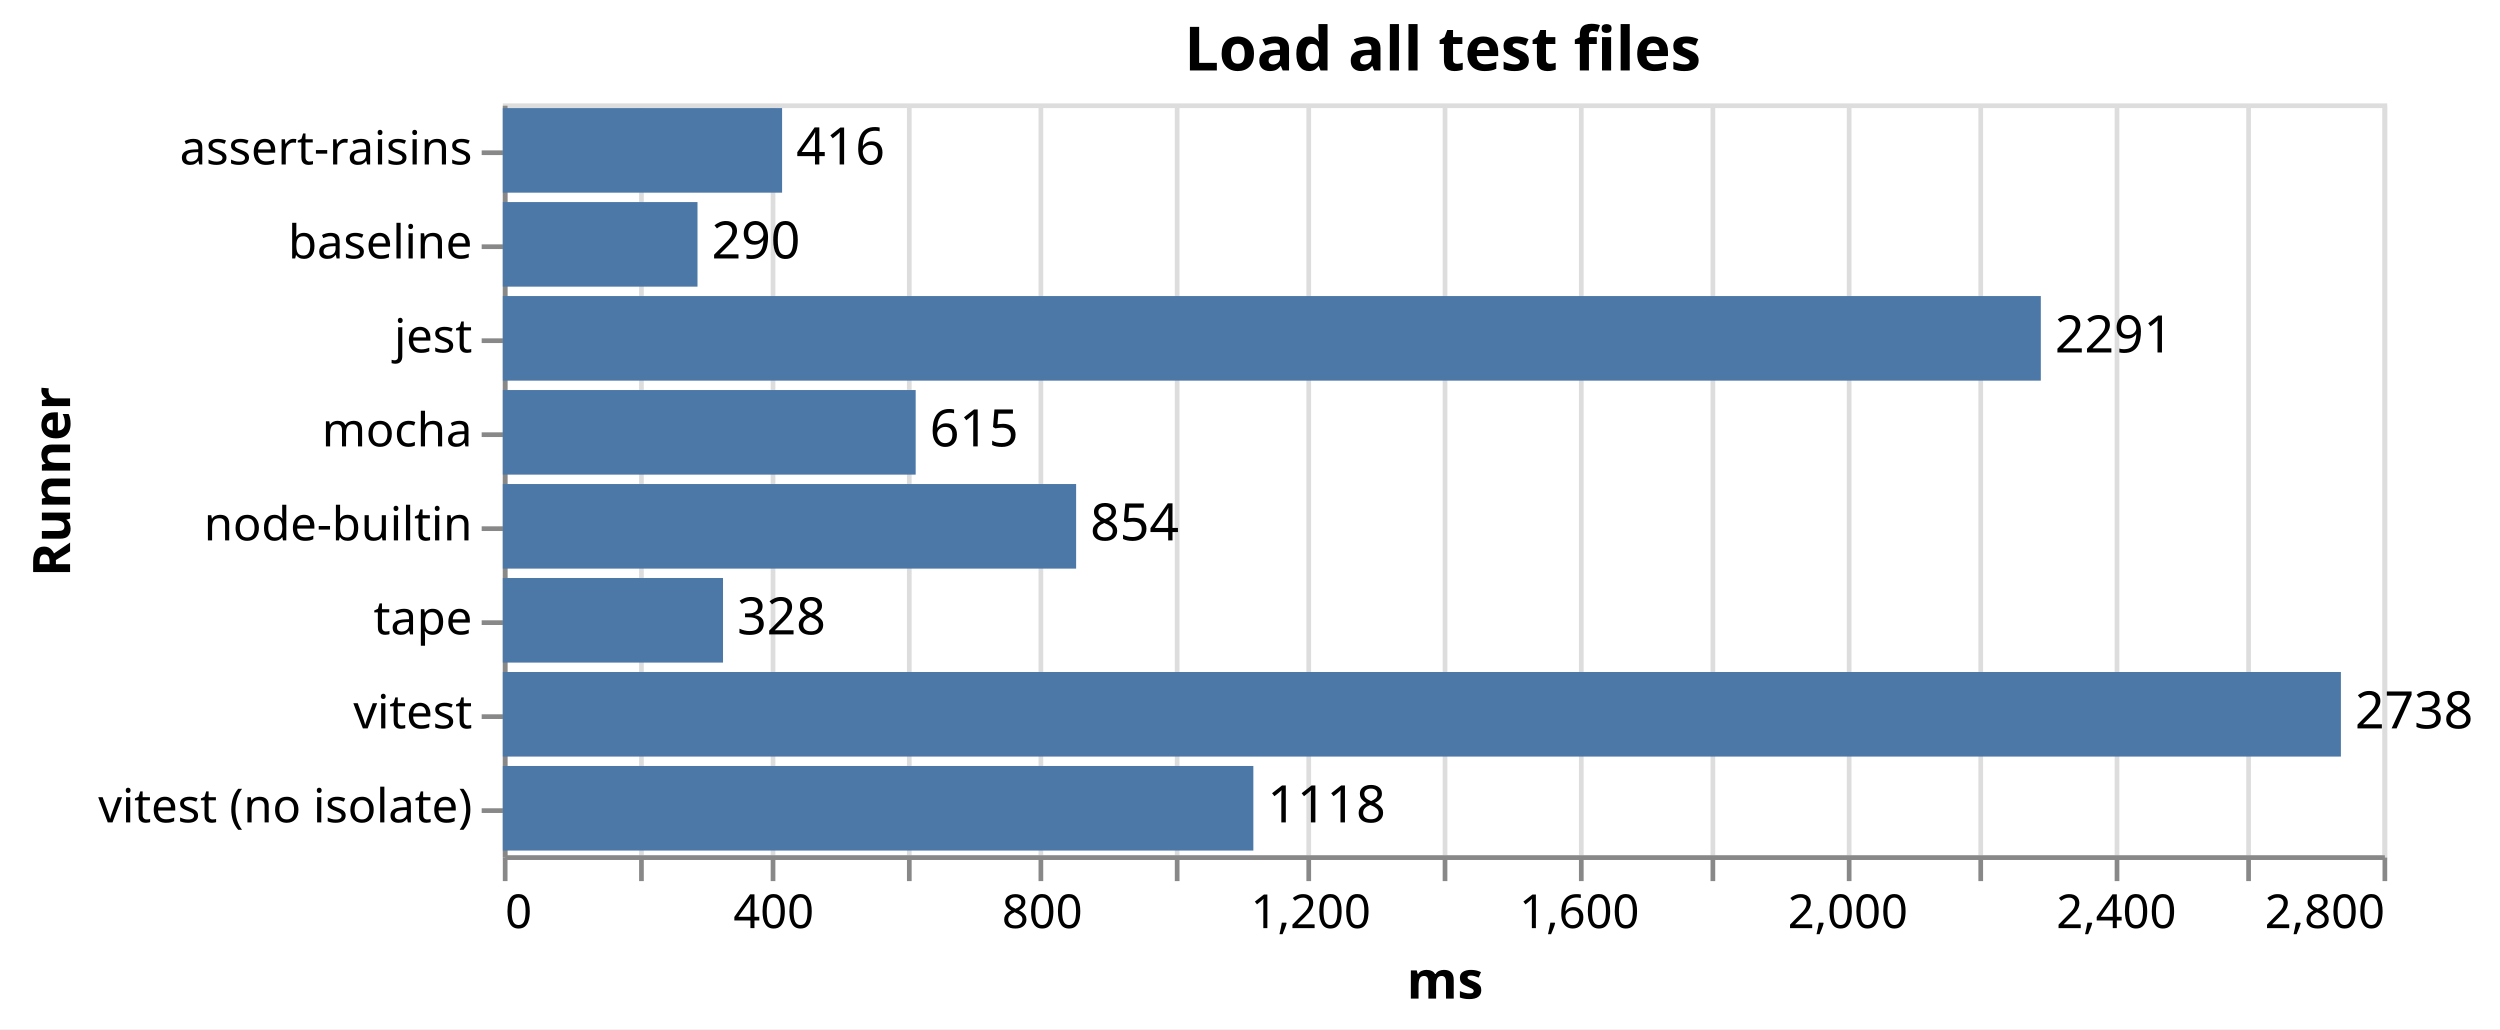
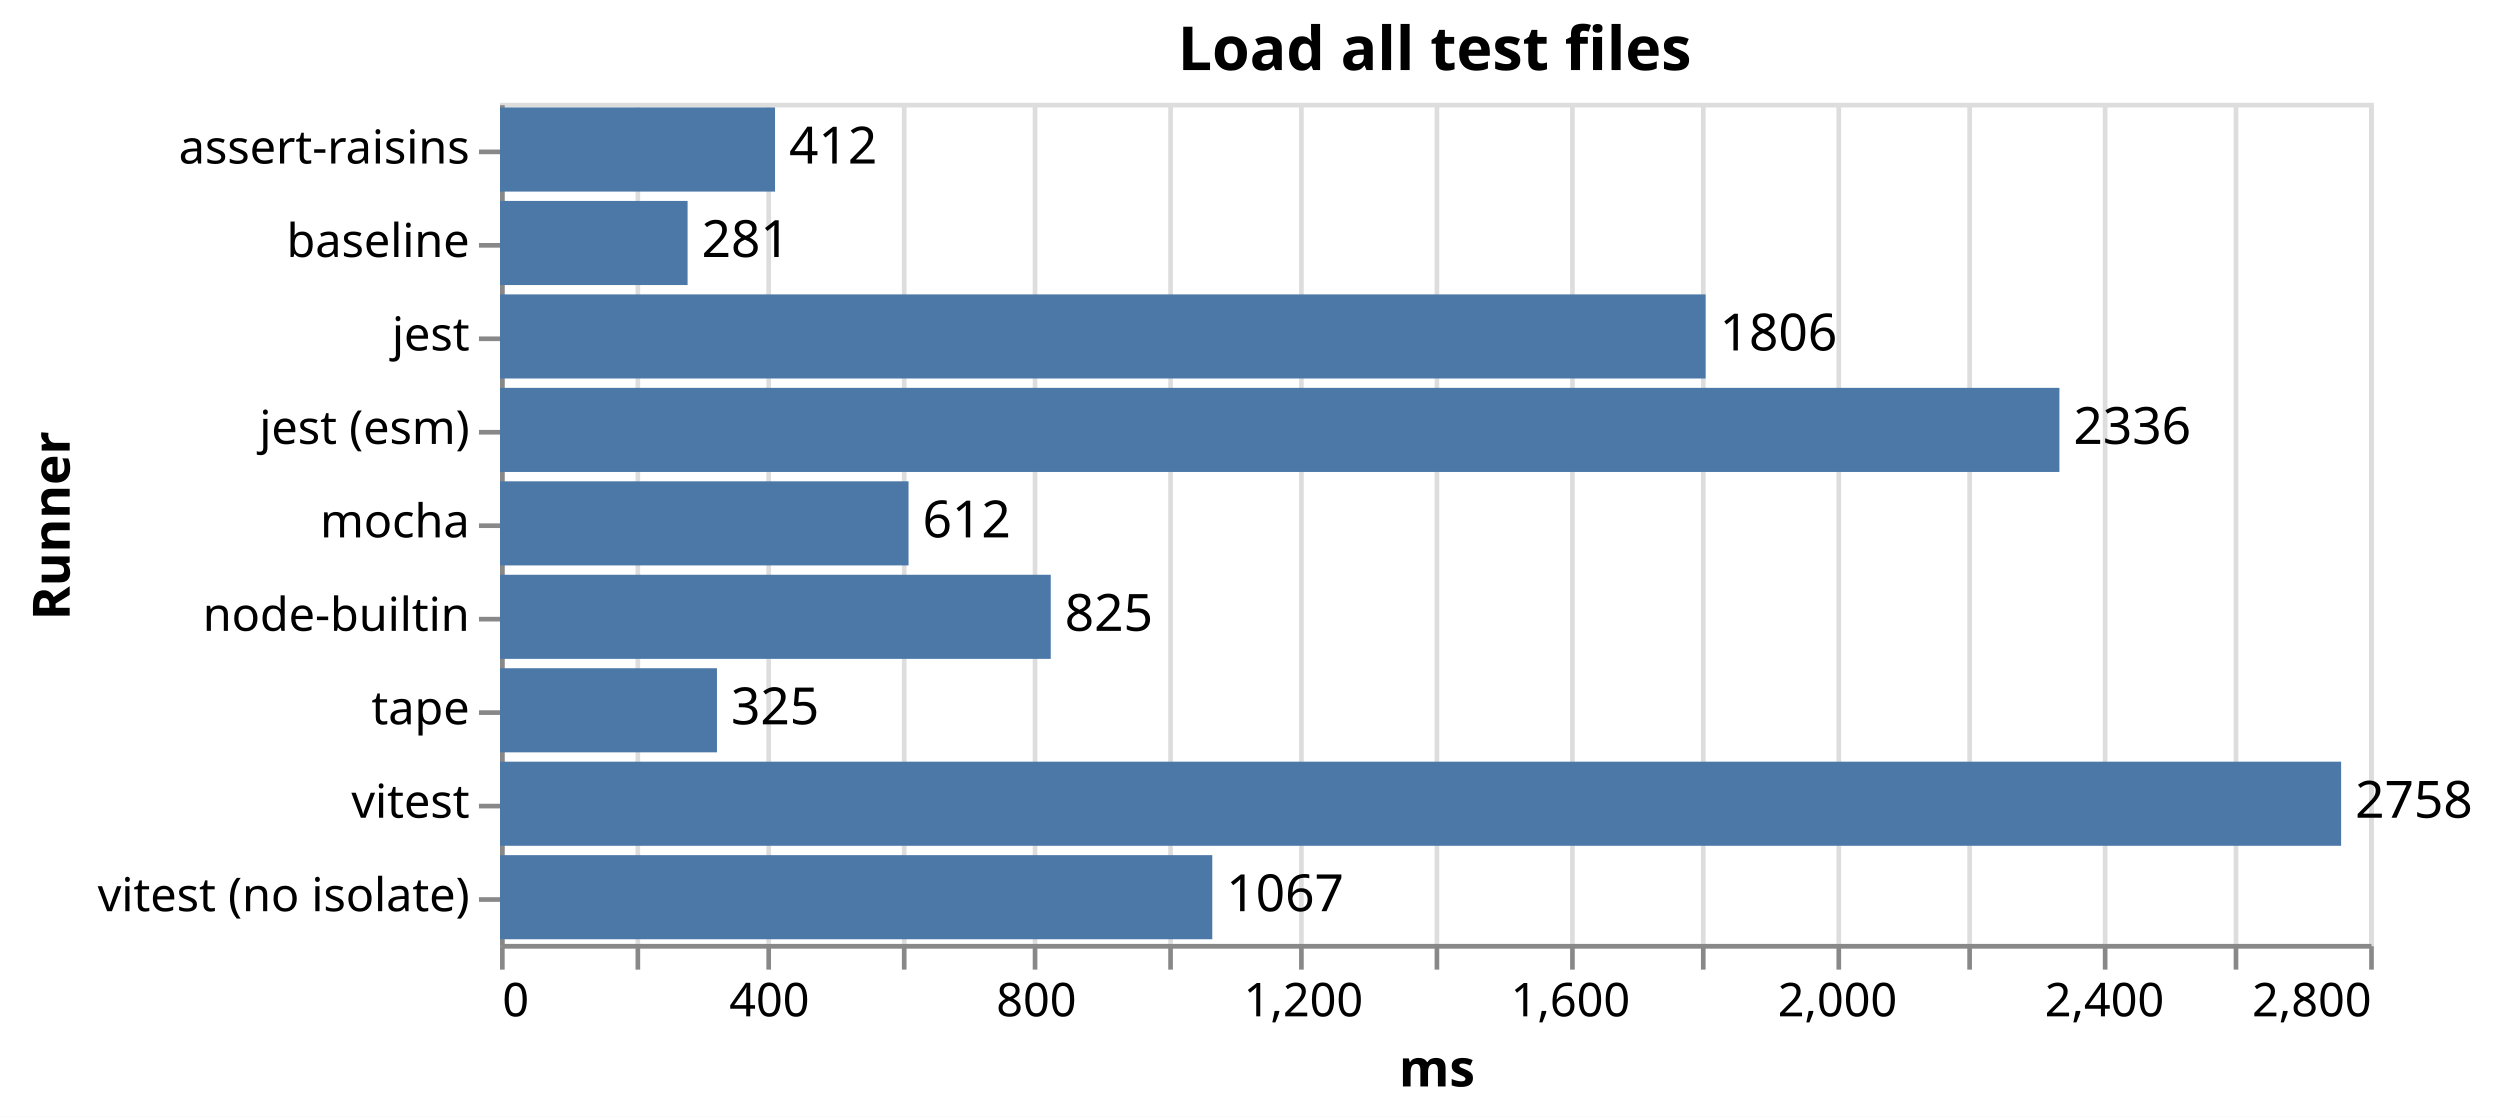
- <svg xmlns="http://www.w3.org/2000/svg" version="1.1" class="marks" width="532" height="219" viewBox="0 0 532 219">
-   <rect width="532" height="219" fill="white" />
+ <svg xmlns="http://www.w3.org/2000/svg" version="1.1" class="marks" width="535" height="239" viewBox="0 0 535 239">
+   <rect width="535" height="239" fill="white" />
  <g fill="none" stroke-miterlimit="10" transform="translate(107,22)">
    <g class="mark-group role-frame root" role="graphics-object" aria-roledescription="group mark container">
      <g transform="translate(0,0)">
-         <path class="background" aria-hidden="true" d="M0.5,0.5h400v160h-400Z" stroke="#ddd" />
+         <path class="background" aria-hidden="true" d="M0.5,0.5h400v180h-400Z" stroke="#ddd" />
        <g>
          <g class="mark-group role-axis" aria-hidden="true">
-             <g transform="translate(0.5,160.5)">
+             <g transform="translate(0.5,180.5)">
              <path class="background" aria-hidden="true" d="M0,0h0v0h0Z" pointer-events="none" />
              <g>
                <g class="mark-rule role-axis-grid" pointer-events="none">
-                   <line transform="translate(0,0)" x2="0" y2="-160" stroke="#ddd" stroke-width="1" opacity="1" />
-                   <line transform="translate(29,0)" x2="0" y2="-160" stroke="#ddd" stroke-width="1" opacity="1" />
-                   <line transform="translate(57,0)" x2="0" y2="-160" stroke="#ddd" stroke-width="1" opacity="1" />
-                   <line transform="translate(86,0)" x2="0" y2="-160" stroke="#ddd" stroke-width="1" opacity="1" />
-                   <line transform="translate(114,0)" x2="0" y2="-160" stroke="#ddd" stroke-width="1" opacity="1" />
-                   <line transform="translate(143,0)" x2="0" y2="-160" stroke="#ddd" stroke-width="1" opacity="1" />
-                   <line transform="translate(171,0)" x2="0" y2="-160" stroke="#ddd" stroke-width="1" opacity="1" />
-                   <line transform="translate(200,0)" x2="0" y2="-160" stroke="#ddd" stroke-width="1" opacity="1" />
-                   <line transform="translate(229,0)" x2="0" y2="-160" stroke="#ddd" stroke-width="1" opacity="1" />
-                   <line transform="translate(257,0)" x2="0" y2="-160" stroke="#ddd" stroke-width="1" opacity="1" />
-                   <line transform="translate(286,0)" x2="0" y2="-160" stroke="#ddd" stroke-width="1" opacity="1" />
-                   <line transform="translate(314,0)" x2="0" y2="-160" stroke="#ddd" stroke-width="1" opacity="1" />
-                   <line transform="translate(343,0)" x2="0" y2="-160" stroke="#ddd" stroke-width="1" opacity="1" />
-                   <line transform="translate(371,0)" x2="0" y2="-160" stroke="#ddd" stroke-width="1" opacity="1" />
-                   <line transform="translate(400,0)" x2="0" y2="-160" stroke="#ddd" stroke-width="1" opacity="1" />
+                   <line transform="translate(0,0)" x2="0" y2="-180" stroke="#ddd" stroke-width="1" opacity="1" />
+                   <line transform="translate(29,0)" x2="0" y2="-180" stroke="#ddd" stroke-width="1" opacity="1" />
+                   <line transform="translate(57,0)" x2="0" y2="-180" stroke="#ddd" stroke-width="1" opacity="1" />
+                   <line transform="translate(86,0)" x2="0" y2="-180" stroke="#ddd" stroke-width="1" opacity="1" />
+                   <line transform="translate(114,0)" x2="0" y2="-180" stroke="#ddd" stroke-width="1" opacity="1" />
+                   <line transform="translate(143,0)" x2="0" y2="-180" stroke="#ddd" stroke-width="1" opacity="1" />
+                   <line transform="translate(171,0)" x2="0" y2="-180" stroke="#ddd" stroke-width="1" opacity="1" />
+                   <line transform="translate(200,0)" x2="0" y2="-180" stroke="#ddd" stroke-width="1" opacity="1" />
+                   <line transform="translate(229,0)" x2="0" y2="-180" stroke="#ddd" stroke-width="1" opacity="1" />
+                   <line transform="translate(257,0)" x2="0" y2="-180" stroke="#ddd" stroke-width="1" opacity="1" />
+                   <line transform="translate(286,0)" x2="0" y2="-180" stroke="#ddd" stroke-width="1" opacity="1" />
+                   <line transform="translate(314,0)" x2="0" y2="-180" stroke="#ddd" stroke-width="1" opacity="1" />
+                   <line transform="translate(343,0)" x2="0" y2="-180" stroke="#ddd" stroke-width="1" opacity="1" />
+                   <line transform="translate(371,0)" x2="0" y2="-180" stroke="#ddd" stroke-width="1" opacity="1" />
+                   <line transform="translate(400,0)" x2="0" y2="-180" stroke="#ddd" stroke-width="1" opacity="1" />
                </g>
              </g>
              <path class="foreground" aria-hidden="true" d="" pointer-events="none" display="none" />
            </g>
          </g>
          <g class="mark-group role-axis" role="graphics-symbol" aria-roledescription="axis" aria-label="X-axis titled 'ms' for a linear scale with values from 0 to 2,800">
-             <g transform="translate(0.5,160.5)">
+             <g transform="translate(0.5,180.5)">
              <path class="background" aria-hidden="true" d="M0,0h0v0h0Z" pointer-events="none" />
              <g>
                <g class="mark-rule role-axis-tick" pointer-events="none">
                  <line transform="translate(0,0)" x2="0" y2="5" stroke="#888" stroke-width="1" opacity="1" />
                  <line transform="translate(29,0)" x2="0" y2="5" stroke="#888" stroke-width="1" opacity="1" />
                  <line transform="translate(57,0)" x2="0" y2="5" stroke="#888" stroke-width="1" opacity="1" />
                  <line transform="translate(86,0)" x2="0" y2="5" stroke="#888" stroke-width="1" opacity="1" />
                  <line transform="translate(114,0)" x2="0" y2="5" stroke="#888" stroke-width="1" opacity="1" />
                  <line transform="translate(143,0)" x2="0" y2="5" stroke="#888" stroke-width="1" opacity="1" />
                  <line transform="translate(171,0)" x2="0" y2="5" stroke="#888" stroke-width="1" opacity="1" />
                  <line transform="translate(200,0)" x2="0" y2="5" stroke="#888" stroke-width="1" opacity="1" />
                  <line transform="translate(229,0)" x2="0" y2="5" stroke="#888" stroke-width="1" opacity="1" />
                  <line transform="translate(257,0)" x2="0" y2="5" stroke="#888" stroke-width="1" opacity="1" />
                  <line transform="translate(286,0)" x2="0" y2="5" stroke="#888" stroke-width="1" opacity="1" />
                  <line transform="translate(314,0)" x2="0" y2="5" stroke="#888" stroke-width="1" opacity="1" />
                  <line transform="translate(343,0)" x2="0" y2="5" stroke="#888" stroke-width="1" opacity="1" />
                  <line transform="translate(371,0)" x2="0" y2="5" stroke="#888" stroke-width="1" opacity="1" />
                  <line transform="translate(400,0)" x2="0" y2="5" stroke="#888" stroke-width="1" opacity="1" />
                </g>
                <g class="mark-text role-axis-label" pointer-events="none">
                  <text text-anchor="start" transform="translate(0,15)" font-family="sans-serif" font-size="10px" fill="#000" opacity="1">0</text>
                  <text text-anchor="middle" transform="translate(28.57143,15)" font-family="sans-serif" font-size="10px" fill="#000" opacity="0">200</text>
                  <text text-anchor="middle" transform="translate(57.14286,15)" font-family="sans-serif" font-size="10px" fill="#000" opacity="1">400</text>
                  <text text-anchor="middle" transform="translate(85.71429,15)" font-family="sans-serif" font-size="10px" fill="#000" opacity="0">600</text>
                  <text text-anchor="middle" transform="translate(114.2857,15)" font-family="sans-serif" font-size="10px" fill="#000" opacity="1">800</text>
                  <text text-anchor="middle" transform="translate(142.8571,15)" font-family="sans-serif" font-size="10px" fill="#000" opacity="0">1,000</text>
                  <text text-anchor="middle" transform="translate(171.4286,15)" font-family="sans-serif" font-size="10px" fill="#000" opacity="1">1,200</text>
                  <text text-anchor="middle" transform="translate(200,15)" font-family="sans-serif" font-size="10px" fill="#000" opacity="0">1,400</text>
                  <text text-anchor="middle" transform="translate(228.5714,15)" font-family="sans-serif" font-size="10px" fill="#000" opacity="1">1,600</text>
                  <text text-anchor="middle" transform="translate(257.1429,15)" font-family="sans-serif" font-size="10px" fill="#000" opacity="0">1,800</text>
                  <text text-anchor="middle" transform="translate(285.7143,15)" font-family="sans-serif" font-size="10px" fill="#000" opacity="1">2,000</text>
                  <text text-anchor="middle" transform="translate(314.2857,15)" font-family="sans-serif" font-size="10px" fill="#000" opacity="0">2,200</text>
                  <text text-anchor="middle" transform="translate(342.8571,15)" font-family="sans-serif" font-size="10px" fill="#000" opacity="1">2,400</text>
                  <text text-anchor="middle" transform="translate(371.4286,15)" font-family="sans-serif" font-size="10px" fill="#000" opacity="0">2,600</text>
                  <text text-anchor="end" transform="translate(400,15)" font-family="sans-serif" font-size="10px" fill="#000" opacity="1">2,800</text>
                </g>
                <g class="mark-rule role-axis-domain" pointer-events="none">
                  <line transform="translate(0,0)" x2="400" y2="0" stroke="#888" stroke-width="1" opacity="1" />
                </g>
                <g class="mark-text role-axis-title" pointer-events="none">
                  <text text-anchor="middle" transform="translate(200,30)" font-family="sans-serif" font-size="11px" font-weight="bold" fill="#000" opacity="1">ms</text>
                </g>
              </g>
              <path class="foreground" aria-hidden="true" d="" pointer-events="none" display="none" />
            </g>
          </g>
-           <g class="mark-group role-axis" role="graphics-symbol" aria-roledescription="axis" aria-label="Y-axis titled 'Runner' for a discrete scale with 8 values: assert-raisins, baseline, jest, mocha, node-builtin, ending with vitest (no isolate)">
+           <g class="mark-group role-axis" role="graphics-symbol" aria-roledescription="axis" aria-label="Y-axis titled 'Runner' for a discrete scale with 9 values: assert-raisins, baseline, jest, jest (esm), mocha, ending with vitest (no isolate)">
            <g transform="translate(0.5,0.5)">
              <path class="background" aria-hidden="true" d="M0,0h0v0h0Z" pointer-events="none" />
              <g>
                <g class="mark-rule role-axis-tick" pointer-events="none">
                  <line transform="translate(0,10)" x2="-5" y2="0" stroke="#888" stroke-width="1" opacity="1" />
                  <line transform="translate(0,30)" x2="-5" y2="0" stroke="#888" stroke-width="1" opacity="1" />
                  <line transform="translate(0,50)" x2="-5" y2="0" stroke="#888" stroke-width="1" opacity="1" />
                  <line transform="translate(0,70)" x2="-5" y2="0" stroke="#888" stroke-width="1" opacity="1" />
                  <line transform="translate(0,90)" x2="-5" y2="0" stroke="#888" stroke-width="1" opacity="1" />
                  <line transform="translate(0,110)" x2="-5" y2="0" stroke="#888" stroke-width="1" opacity="1" />
                  <line transform="translate(0,130)" x2="-5" y2="0" stroke="#888" stroke-width="1" opacity="1" />
                  <line transform="translate(0,150)" x2="-5" y2="0" stroke="#888" stroke-width="1" opacity="1" />
+                   <line transform="translate(0,170)" x2="-5" y2="0" stroke="#888" stroke-width="1" opacity="1" />
                </g>
                <g class="mark-text role-axis-label" pointer-events="none">
                  <text text-anchor="end" transform="translate(-7,12.5)" font-family="sans-serif" font-size="10px" fill="#000" opacity="1">assert-raisins</text>
                  <text text-anchor="end" transform="translate(-7,32.5)" font-family="sans-serif" font-size="10px" fill="#000" opacity="1">baseline</text>
                  <text text-anchor="end" transform="translate(-7,52.5)" font-family="sans-serif" font-size="10px" fill="#000" opacity="1">jest</text>
-                   <text text-anchor="end" transform="translate(-7,72.5)" font-family="sans-serif" font-size="10px" fill="#000" opacity="1">mocha</text>
-                   <text text-anchor="end" transform="translate(-7,92.5)" font-family="sans-serif" font-size="10px" fill="#000" opacity="1">node-builtin</text>
-                   <text text-anchor="end" transform="translate(-7,112.5)" font-family="sans-serif" font-size="10px" fill="#000" opacity="1">tape</text>
-                   <text text-anchor="end" transform="translate(-7,132.5)" font-family="sans-serif" font-size="10px" fill="#000" opacity="1">vitest</text>
-                   <text text-anchor="end" transform="translate(-7,152.5)" font-family="sans-serif" font-size="10px" fill="#000" opacity="1">vitest (no isolate)</text>
+                   <text text-anchor="end" transform="translate(-7,72.5)" font-family="sans-serif" font-size="10px" fill="#000" opacity="1">jest (esm)</text>
+                   <text text-anchor="end" transform="translate(-7,92.5)" font-family="sans-serif" font-size="10px" fill="#000" opacity="1">mocha</text>
+                   <text text-anchor="end" transform="translate(-7,112.5)" font-family="sans-serif" font-size="10px" fill="#000" opacity="1">node-builtin</text>
+                   <text text-anchor="end" transform="translate(-7,132.5)" font-family="sans-serif" font-size="10px" fill="#000" opacity="1">tape</text>
+                   <text text-anchor="end" transform="translate(-7,152.5)" font-family="sans-serif" font-size="10px" fill="#000" opacity="1">vitest</text>
+                   <text text-anchor="end" transform="translate(-7,172.5)" font-family="sans-serif" font-size="10px" fill="#000" opacity="1">vitest (no isolate)</text>
                </g>
                <g class="mark-rule role-axis-domain" pointer-events="none">
-                   <line transform="translate(0,0)" x2="0" y2="160" stroke="#888" stroke-width="1" opacity="1" />
+                   <line transform="translate(0,0)" x2="0" y2="180" stroke="#888" stroke-width="1" opacity="1" />
                </g>
                <g class="mark-text role-axis-title" pointer-events="none">
-                   <text text-anchor="middle" transform="translate(-90.58789,80) rotate(-90) translate(0,-2)" font-family="sans-serif" font-size="11px" font-weight="bold" fill="#000" opacity="1">Runner</text>
+                   <text text-anchor="middle" transform="translate(-90.58789,90) rotate(-90) translate(0,-2)" font-family="sans-serif" font-size="11px" font-weight="bold" fill="#000" opacity="1">Runner</text>
                </g>
              </g>
              <path class="foreground" aria-hidden="true" d="" pointer-events="none" display="none" />
            </g>
          </g>
          <g class="mark-rect role-mark layer_0_marks" role="graphics-object" aria-roledescription="rect mark container">
-             <path aria-label="ms: 416; name: assert-raisins" role="graphics-symbol" aria-roledescription="bar" d="M0,1h59.429v18h-59.429Z" fill="#4c78a8" />
-             <path aria-label="ms: 290; name: baseline" role="graphics-symbol" aria-roledescription="bar" d="M0,21h41.429v18h-41.429Z" fill="#4c78a8" />
-             <path aria-label="ms: 2291; name: jest" role="graphics-symbol" aria-roledescription="bar" d="M0,41h327.286v18h-327.286Z" fill="#4c78a8" />
-             <path aria-label="ms: 615; name: mocha" role="graphics-symbol" aria-roledescription="bar" d="M0,61h87.857v18h-87.857Z" fill="#4c78a8" />
-             <path aria-label="ms: 854; name: node-builtin" role="graphics-symbol" aria-roledescription="bar" d="M0,81h122v18h-122Z" fill="#4c78a8" />
-             <path aria-label="ms: 328; name: tape" role="graphics-symbol" aria-roledescription="bar" d="M0,101h46.857v18h-46.857Z" fill="#4c78a8" />
-             <path aria-label="ms: 2738; name: vitest" role="graphics-symbol" aria-roledescription="bar" d="M0,121h391.143v18h-391.143Z" fill="#4c78a8" />
-             <path aria-label="ms: 1118; name: vitest (no isolate)" role="graphics-symbol" aria-roledescription="bar" d="M0,141h159.714v18h-159.714Z" fill="#4c78a8" />
+             <path aria-label="ms: 412; name: assert-raisins" role="graphics-symbol" aria-roledescription="bar" d="M0,1h58.857v18h-58.857Z" fill="#4c78a8" />
+             <path aria-label="ms: 281; name: baseline" role="graphics-symbol" aria-roledescription="bar" d="M0,21h40.143v18h-40.143Z" fill="#4c78a8" />
+             <path aria-label="ms: 1806; name: jest" role="graphics-symbol" aria-roledescription="bar" d="M0,41h258v18h-258Z" fill="#4c78a8" />
+             <path aria-label="ms: 2336; name: jest (esm)" role="graphics-symbol" aria-roledescription="bar" d="M0,61h333.714v18h-333.714Z" fill="#4c78a8" />
+             <path aria-label="ms: 612; name: mocha" role="graphics-symbol" aria-roledescription="bar" d="M0,81h87.429v18h-87.429Z" fill="#4c78a8" />
+             <path aria-label="ms: 825; name: node-builtin" role="graphics-symbol" aria-roledescription="bar" d="M0,101h117.857v18h-117.857Z" fill="#4c78a8" />
+             <path aria-label="ms: 325; name: tape" role="graphics-symbol" aria-roledescription="bar" d="M0,121h46.429v18h-46.429Z" fill="#4c78a8" />
+             <path aria-label="ms: 2758; name: vitest" role="graphics-symbol" aria-roledescription="bar" d="M0,141h394v18h-394Z" fill="#4c78a8" />
+             <path aria-label="ms: 1067; name: vitest (no isolate)" role="graphics-symbol" aria-roledescription="bar" d="M0,161h152.429v18h-152.429Z" fill="#4c78a8" />
          </g>
          <g class="mark-text role-mark layer_1_marks" role="graphics-object" aria-roledescription="text mark container">
-             <text aria-label="ms: 416; name: assert-raisins" role="graphics-symbol" aria-roledescription="text mark" text-anchor="start" transform="translate(62.42857,13)" font-family="sans-serif" font-size="11px" fill="black">416</text>
-             <text aria-label="ms: 290; name: baseline" role="graphics-symbol" aria-roledescription="text mark" text-anchor="start" transform="translate(44.42857,33)" font-family="sans-serif" font-size="11px" fill="black">290</text>
-             <text aria-label="ms: 2291; name: jest" role="graphics-symbol" aria-roledescription="text mark" text-anchor="start" transform="translate(330.2857,53)" font-family="sans-serif" font-size="11px" fill="black">2291</text>
-             <text aria-label="ms: 615; name: mocha" role="graphics-symbol" aria-roledescription="text mark" text-anchor="start" transform="translate(90.85714,73)" font-family="sans-serif" font-size="11px" fill="black">615</text>
-             <text aria-label="ms: 854; name: node-builtin" role="graphics-symbol" aria-roledescription="text mark" text-anchor="start" transform="translate(125,93)" font-family="sans-serif" font-size="11px" fill="black">854</text>
-             <text aria-label="ms: 328; name: tape" role="graphics-symbol" aria-roledescription="text mark" text-anchor="start" transform="translate(49.85714,113)" font-family="sans-serif" font-size="11px" fill="black">328</text>
-             <text aria-label="ms: 2738; name: vitest" role="graphics-symbol" aria-roledescription="text mark" text-anchor="start" transform="translate(394.1429,133)" font-family="sans-serif" font-size="11px" fill="black">2738</text>
-             <text aria-label="ms: 1118; name: vitest (no isolate)" role="graphics-symbol" aria-roledescription="text mark" text-anchor="start" transform="translate(162.7143,153)" font-family="sans-serif" font-size="11px" fill="black">1118</text>
+             <text aria-label="ms: 412; name: assert-raisins" role="graphics-symbol" aria-roledescription="text mark" text-anchor="start" transform="translate(61.85714,13)" font-family="sans-serif" font-size="11px" fill="black">412</text>
+             <text aria-label="ms: 281; name: baseline" role="graphics-symbol" aria-roledescription="text mark" text-anchor="start" transform="translate(43.14286,33)" font-family="sans-serif" font-size="11px" fill="black">281</text>
+             <text aria-label="ms: 1806; name: jest" role="graphics-symbol" aria-roledescription="text mark" text-anchor="start" transform="translate(261,53)" font-family="sans-serif" font-size="11px" fill="black">1806</text>
+             <text aria-label="ms: 2336; name: jest (esm)" role="graphics-symbol" aria-roledescription="text mark" text-anchor="start" transform="translate(336.7143,73)" font-family="sans-serif" font-size="11px" fill="black">2336</text>
+             <text aria-label="ms: 612; name: mocha" role="graphics-symbol" aria-roledescription="text mark" text-anchor="start" transform="translate(90.42857,93)" font-family="sans-serif" font-size="11px" fill="black">612</text>
+             <text aria-label="ms: 825; name: node-builtin" role="graphics-symbol" aria-roledescription="text mark" text-anchor="start" transform="translate(120.8571,113)" font-family="sans-serif" font-size="11px" fill="black">825</text>
+             <text aria-label="ms: 325; name: tape" role="graphics-symbol" aria-roledescription="text mark" text-anchor="start" transform="translate(49.42857,133)" font-family="sans-serif" font-size="11px" fill="black">325</text>
+             <text aria-label="ms: 2758; name: vitest" role="graphics-symbol" aria-roledescription="text mark" text-anchor="start" transform="translate(397,153)" font-family="sans-serif" font-size="11px" fill="black">2758</text>
+             <text aria-label="ms: 1067; name: vitest (no isolate)" role="graphics-symbol" aria-roledescription="text mark" text-anchor="start" transform="translate(155.4286,173)" font-family="sans-serif" font-size="11px" fill="black">1067</text>
          </g>
          <g class="mark-group role-title">
            <g transform="translate(200,-17)">
              <path class="background" aria-hidden="true" d="M0,0h0v0h0Z" pointer-events="none" />
              <g>
                <g class="mark-text role-title-text" role="graphics-symbol" aria-roledescription="title" aria-label="Title text 'Load all test files'" pointer-events="none">
                  <text text-anchor="middle" transform="translate(0,10)" font-family="sans-serif" font-size="13px" font-weight="bold" fill="#000" opacity="1">Load all test files</text>
                </g>
              </g>
              <path class="foreground" aria-hidden="true" d="" pointer-events="none" display="none" />
            </g>
          </g>
        </g>
        <path class="foreground" aria-hidden="true" d="" display="none" />
      </g>
    </g>
  </g>
</svg>
